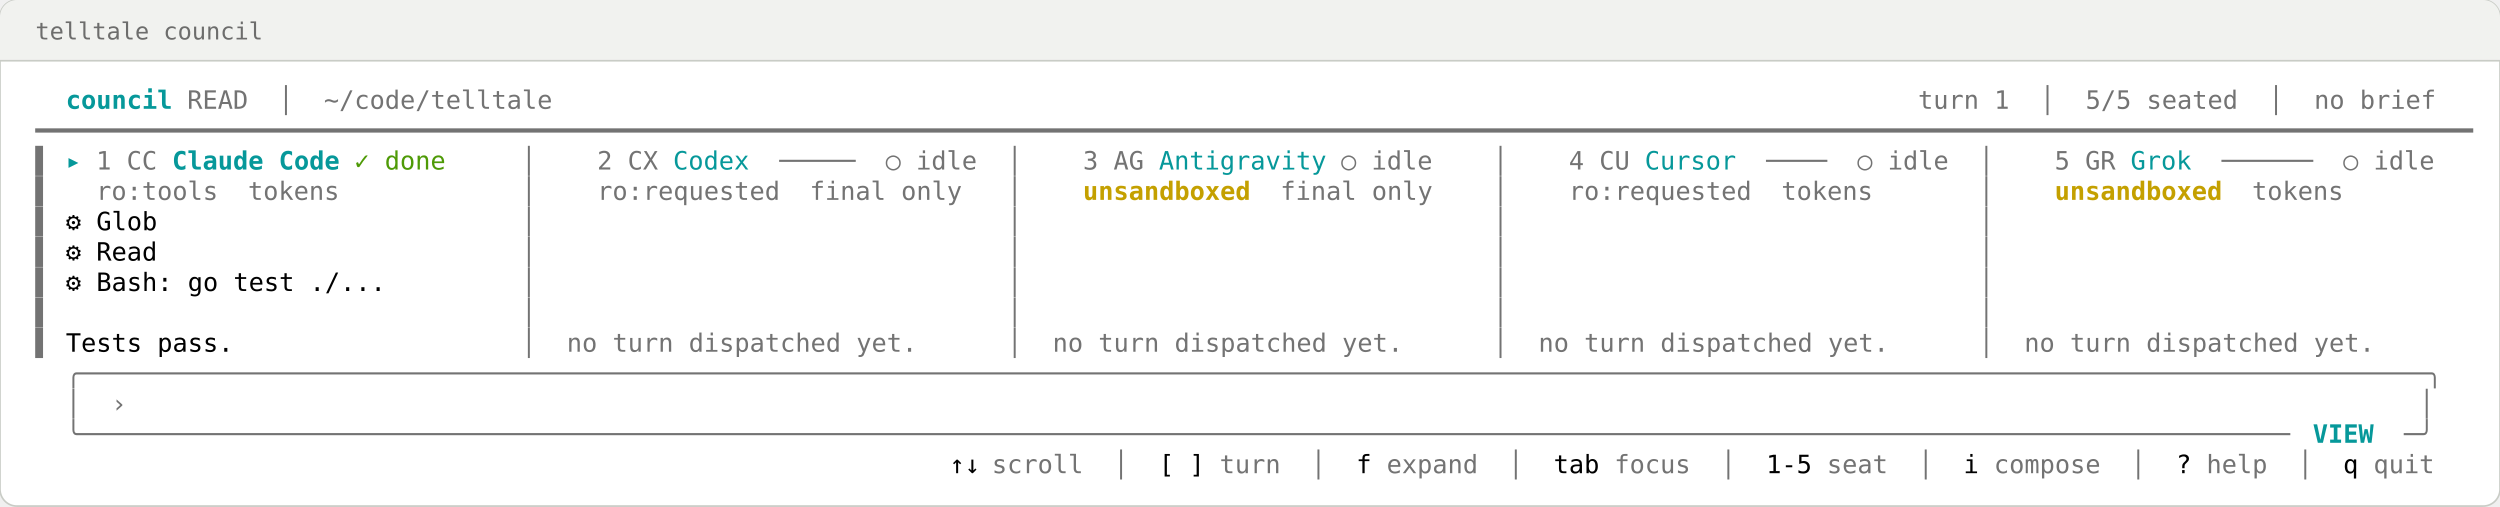
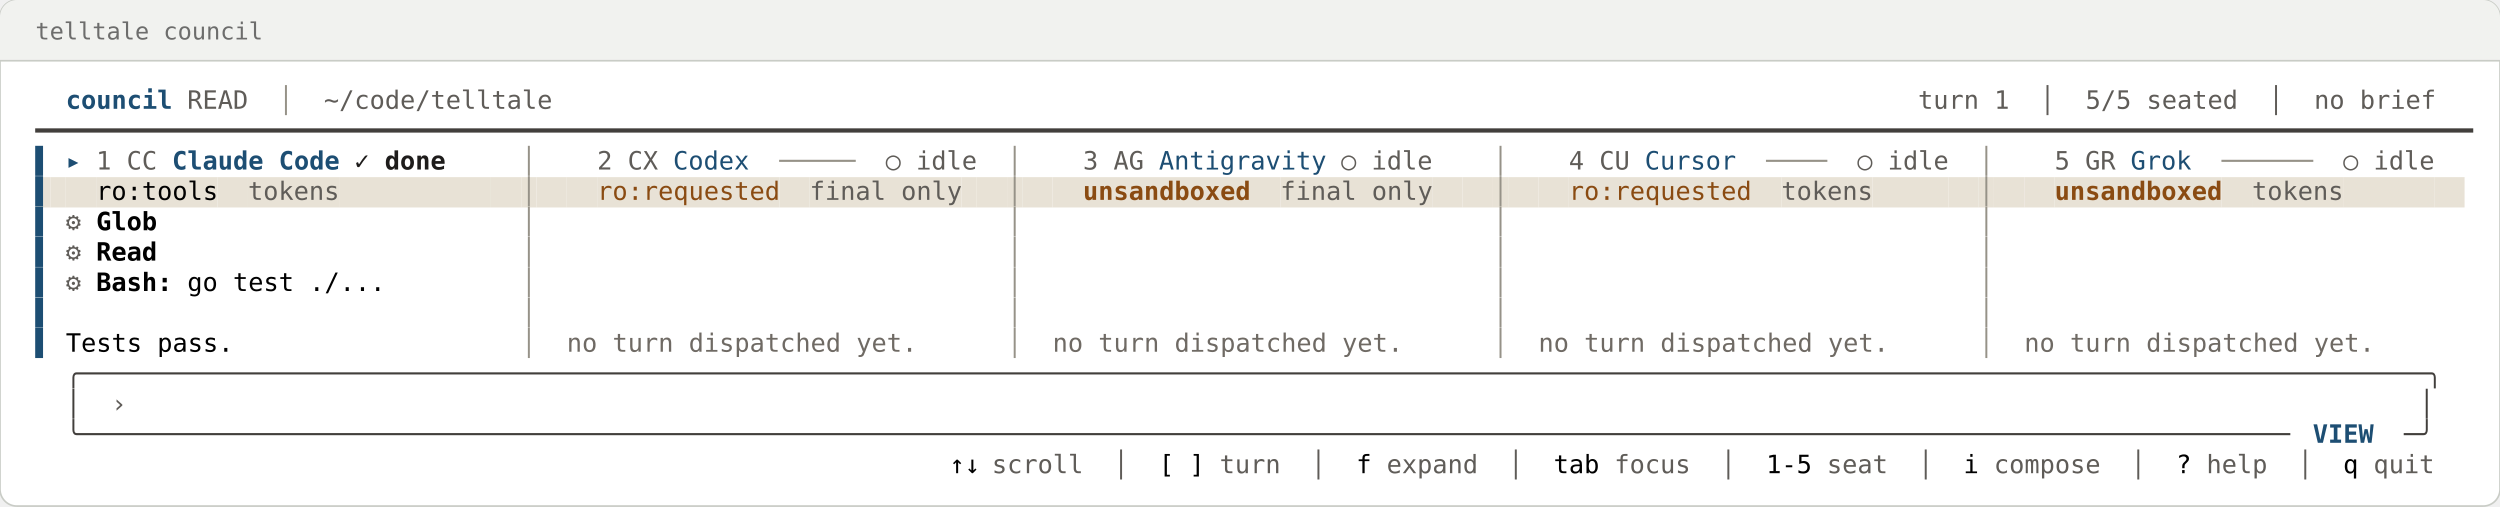
<svg xmlns="http://www.w3.org/2000/svg" width="1482" height="300" viewBox="0 0 1482 300" role="img" aria-labelledby="t">
  <rect x="0" y="0" width="1482" height="300" rx="10" fill="#ffffff" stroke="#c9ccc6" />
  <path d="M0 36 V10 a10 10 0 0 1 10 -10 H1472 a10 10 0 0 1 10 10 V36 Z" fill="#f1f2ef" />
  <line x1="0" y1="36" x2="1482" y2="36" stroke="#c9ccc6" />
  <text x="21" y="23.4" font-family="'JetBrains Mono','Fira Code','Cascadia Mono',Consolas,'DejaVu Sans Mono',monospace" font-size="14" fill="#000000" fill-opacity="0.55" xml:space="preserve">telltale council</text>
+   <rect x="21" y="105" width="9" height="18" fill="#e8e2d6" />
+   <rect x="30" y="105" width="9" height="18" fill="#e8e2d6" />
+   <rect x="39" y="105" width="18" height="18" fill="#e8e2d6" />
+   <rect x="57" y="105" width="72" height="18" fill="#e8e2d6" />
+   <rect x="129" y="105" width="18" height="18" fill="#e8e2d6" />
+   <rect x="147" y="105" width="54" height="18" fill="#e8e2d6" />
+   <rect x="201" y="105" width="90" height="18" fill="#e8e2d6" />
+   <rect x="291" y="105" width="18" height="18" fill="#e8e2d6" />
+   <rect x="309" y="105" width="9" height="18" fill="#e8e2d6" />
+   <rect x="318" y="105" width="18" height="18" fill="#e8e2d6" />
+   <rect x="336" y="105" width="18" height="18" fill="#e8e2d6" />
+   <rect x="354" y="105" width="108" height="18" fill="#e8e2d6" />
+   <rect x="462" y="105" width="18" height="18" fill="#e8e2d6" />
+   <rect x="480" y="105" width="90" height="18" fill="#e8e2d6" />
+   <rect x="570" y="105" width="9" height="18" fill="#e8e2d6" />
+   <rect x="579" y="105" width="18" height="18" fill="#e8e2d6" />
+   <rect x="597" y="105" width="9" height="18" fill="#e8e2d6" />
+   <rect x="606" y="105" width="18" height="18" fill="#e8e2d6" />
+   <rect x="624" y="105" width="18" height="18" fill="#e8e2d6" />
+   <rect x="642" y="105" width="99" height="18" fill="#e8e2d6" />
+   <rect x="741" y="105" width="18" height="18" fill="#e8e2d6" />
+   <rect x="759" y="105" width="90" height="18" fill="#e8e2d6" />
+   <rect x="849" y="105" width="18" height="18" fill="#e8e2d6" />
+   <rect x="867" y="105" width="18" height="18" fill="#e8e2d6" />
+   <rect x="885" y="105" width="9" height="18" fill="#e8e2d6" />
+   <rect x="894" y="105" width="18" height="18" fill="#e8e2d6" />
+   <rect x="912" y="105" width="18" height="18" fill="#e8e2d6" />
+   <rect x="930" y="105" width="108" height="18" fill="#e8e2d6" />
+   <rect x="1038" y="105" width="18" height="18" fill="#e8e2d6" />
+   <rect x="1056" y="105" width="54" height="18" fill="#e8e2d6" />
+   <rect x="1110" y="105" width="45" height="18" fill="#e8e2d6" />
+   <rect x="1155" y="105" width="18" height="18" fill="#e8e2d6" />
+   <rect x="1173" y="105" width="9" height="18" fill="#e8e2d6" />
+   <rect x="1182" y="105" width="18" height="18" fill="#e8e2d6" />
+   <rect x="1200" y="105" width="18" height="18" fill="#e8e2d6" />
+   <rect x="1218" y="105" width="99" height="18" fill="#e8e2d6" />
+   <rect x="1317" y="105" width="18" height="18" fill="#e8e2d6" />
+   <rect x="1335" y="105" width="54" height="18" fill="#e8e2d6" />
+   <rect x="1389" y="105" width="54" height="18" fill="#e8e2d6" />
+   <rect x="1443" y="105" width="18" height="18" fill="#e8e2d6" />
  <text y="64.5" font-family="'JetBrains Mono','Fira Code','Cascadia Mono',Consolas,'DejaVu Sans Mono',monospace" font-size="15" xml:space="preserve">
    <tspan x="21" textLength="18" lengthAdjust="spacingAndGlyphs" fill="#000000">  </tspan>
-     <tspan x="39" textLength="63" lengthAdjust="spacingAndGlyphs" fill="#06989a" font-weight="bold">council</tspan>
+     <tspan x="39" textLength="63" lengthAdjust="spacingAndGlyphs" fill="#1d4e73" font-weight="bold">council</tspan>
    <tspan x="102" textLength="9" lengthAdjust="spacingAndGlyphs" fill="#000000"> </tspan>
-     <tspan x="111" textLength="36" lengthAdjust="spacingAndGlyphs" fill="#000000" fill-opacity="0.55">READ</tspan>
+     <tspan x="111" textLength="36" lengthAdjust="spacingAndGlyphs" fill="#5f5c58">READ</tspan>
    <tspan x="147" textLength="18" lengthAdjust="spacingAndGlyphs" fill="#000000">  </tspan>
-     <tspan x="165" textLength="9" lengthAdjust="spacingAndGlyphs" fill="#000000" fill-opacity="0.55">│</tspan>
+     <tspan x="165" textLength="9" lengthAdjust="spacingAndGlyphs" fill="#969288">│</tspan>
    <tspan x="174" textLength="18" lengthAdjust="spacingAndGlyphs" fill="#000000">  </tspan>
-     <tspan x="192" textLength="135" lengthAdjust="spacingAndGlyphs" fill="#000000" fill-opacity="0.55">~/code/telltale</tspan>
+     <tspan x="192" textLength="135" lengthAdjust="spacingAndGlyphs" fill="#5f5c58">~/code/telltale</tspan>
    <tspan x="327" textLength="810" lengthAdjust="spacingAndGlyphs" fill="#000000">                                                                                          </tspan>
-     <tspan x="1137" textLength="306" lengthAdjust="spacingAndGlyphs" fill="#000000" fill-opacity="0.55">turn 1  │  5/5 seated  │  no brief</tspan>
+     <tspan x="1137" textLength="306" lengthAdjust="spacingAndGlyphs" fill="#5f5c58">turn 1  │  5/5 seated  │  no brief</tspan>
    <tspan x="1443" textLength="18" lengthAdjust="spacingAndGlyphs" fill="#000000">  </tspan>
  </text>
  <text y="82.5" font-family="'JetBrains Mono','Fira Code','Cascadia Mono',Consolas,'DejaVu Sans Mono',monospace" font-size="15" xml:space="preserve">
-     <tspan x="21" textLength="1440" lengthAdjust="spacingAndGlyphs" fill="#000000" fill-opacity="0.55">━━━━━━━━━━━━━━━━━━━━━━━━━━━━━━━━━━━━━━━━━━━━━━━━━━━━━━━━━━━━━━━━━━━━━━━━━━━━━━━━━━━━━━━━━━━━━━━━━━━━━━━━━━━━━━━━━━━━━━━━━━━━━━━━━━━━━━━━━━━━━━━━━━━━━━━━━━━━━━━━</tspan>
+     <tspan x="21" textLength="1440" lengthAdjust="spacingAndGlyphs" fill="#423f3c">━━━━━━━━━━━━━━━━━━━━━━━━━━━━━━━━━━━━━━━━━━━━━━━━━━━━━━━━━━━━━━━━━━━━━━━━━━━━━━━━━━━━━━━━━━━━━━━━━━━━━━━━━━━━━━━━━━━━━━━━━━━━━━━━━━━━━━━━━━━━━━━━━━━━━━━━━━━━━━━━</tspan>
  </text>
  <text y="100.5" font-family="'JetBrains Mono','Fira Code','Cascadia Mono',Consolas,'DejaVu Sans Mono',monospace" font-size="15" xml:space="preserve">
-     <tspan x="21" textLength="9" lengthAdjust="spacingAndGlyphs" fill="#000000" fill-opacity="0.55">▌</tspan>
-     <tspan x="30" textLength="9" lengthAdjust="spacingAndGlyphs" fill="#000000"> </tspan>
-     <tspan x="39" textLength="18" lengthAdjust="spacingAndGlyphs" fill="#06989a" font-weight="bold">▸ </tspan>
-     <tspan x="57" textLength="45" lengthAdjust="spacingAndGlyphs" fill="#000000" fill-opacity="0.55">1 CC </tspan>
-     <tspan x="102" textLength="99" lengthAdjust="spacingAndGlyphs" fill="#06989a" font-weight="bold">Claude Code</tspan>
+     <tspan x="21" textLength="9" lengthAdjust="spacingAndGlyphs" fill="#1d4e73">▌</tspan>
+     <tspan x="30" textLength="9" lengthAdjust="spacingAndGlyphs" fill="#000000"> </tspan>
+     <tspan x="39" textLength="18" lengthAdjust="spacingAndGlyphs" fill="#1d4e73" font-weight="bold">▸ </tspan>
+     <tspan x="57" textLength="45" lengthAdjust="spacingAndGlyphs" fill="#5f5c58">1 CC </tspan>
+     <tspan x="102" textLength="99" lengthAdjust="spacingAndGlyphs" fill="#1d4e73" font-weight="bold">Claude Code</tspan>
    <tspan x="201" textLength="9" lengthAdjust="spacingAndGlyphs" fill="#000000"> </tspan>
-     <tspan x="210" textLength="54" lengthAdjust="spacingAndGlyphs" fill="#4e9a06">✓ done</tspan>
+     <tspan x="210" textLength="54" lengthAdjust="spacingAndGlyphs" fill="#1e1c1b" font-weight="bold">✓ done</tspan>
    <tspan x="264" textLength="45" lengthAdjust="spacingAndGlyphs" fill="#000000">     </tspan>
-     <tspan x="309" textLength="9" lengthAdjust="spacingAndGlyphs" fill="#000000" fill-opacity="0.55">│</tspan>
+     <tspan x="309" textLength="9" lengthAdjust="spacingAndGlyphs" fill="#969288">│</tspan>
    <tspan x="318" textLength="18" lengthAdjust="spacingAndGlyphs" fill="#000000">  </tspan>
-     <tspan x="336" textLength="18" lengthAdjust="spacingAndGlyphs" fill="#06989a">  </tspan>
-     <tspan x="354" textLength="45" lengthAdjust="spacingAndGlyphs" fill="#000000" fill-opacity="0.55">2 CX </tspan>
-     <tspan x="399" textLength="45" lengthAdjust="spacingAndGlyphs" fill="#06989a">Codex</tspan>
+     <tspan x="336" textLength="18" lengthAdjust="spacingAndGlyphs" fill="#1d4e73">  </tspan>
+     <tspan x="354" textLength="45" lengthAdjust="spacingAndGlyphs" fill="#5f5c58">2 CX </tspan>
+     <tspan x="399" textLength="45" lengthAdjust="spacingAndGlyphs" fill="#1d4e73">Codex</tspan>
    <tspan x="444" textLength="18" lengthAdjust="spacingAndGlyphs" fill="#000000">  </tspan>
-     <tspan x="462" textLength="45" lengthAdjust="spacingAndGlyphs" fill="#000000" fill-opacity="0.55">─────</tspan>
+     <tspan x="462" textLength="45" lengthAdjust="spacingAndGlyphs" fill="#969288">─────</tspan>
    <tspan x="507" textLength="18" lengthAdjust="spacingAndGlyphs" fill="#000000">  </tspan>
-     <tspan x="525" textLength="54" lengthAdjust="spacingAndGlyphs" fill="#000000" fill-opacity="0.55">○ idle</tspan>
+     <tspan x="525" textLength="54" lengthAdjust="spacingAndGlyphs" fill="#5f5c58">○ idle</tspan>
    <tspan x="579" textLength="18" lengthAdjust="spacingAndGlyphs" fill="#000000">  </tspan>
-     <tspan x="597" textLength="9" lengthAdjust="spacingAndGlyphs" fill="#000000" fill-opacity="0.55">│</tspan>
+     <tspan x="597" textLength="9" lengthAdjust="spacingAndGlyphs" fill="#969288">│</tspan>
    <tspan x="606" textLength="18" lengthAdjust="spacingAndGlyphs" fill="#000000">  </tspan>
-     <tspan x="624" textLength="18" lengthAdjust="spacingAndGlyphs" fill="#06989a">  </tspan>
-     <tspan x="642" textLength="45" lengthAdjust="spacingAndGlyphs" fill="#000000" fill-opacity="0.55">3 AG </tspan>
-     <tspan x="687" textLength="99" lengthAdjust="spacingAndGlyphs" fill="#06989a">Antigravity</tspan>
+     <tspan x="624" textLength="18" lengthAdjust="spacingAndGlyphs" fill="#1d4e73">  </tspan>
+     <tspan x="642" textLength="45" lengthAdjust="spacingAndGlyphs" fill="#5f5c58">3 AG </tspan>
+     <tspan x="687" textLength="99" lengthAdjust="spacingAndGlyphs" fill="#1d4e73">Antigravity</tspan>
    <tspan x="786" textLength="9" lengthAdjust="spacingAndGlyphs" fill="#000000"> </tspan>
-     <tspan x="795" textLength="54" lengthAdjust="spacingAndGlyphs" fill="#000000" fill-opacity="0.55">○ idle</tspan>
+     <tspan x="795" textLength="54" lengthAdjust="spacingAndGlyphs" fill="#5f5c58">○ idle</tspan>
    <tspan x="849" textLength="36" lengthAdjust="spacingAndGlyphs" fill="#000000">    </tspan>
-     <tspan x="885" textLength="9" lengthAdjust="spacingAndGlyphs" fill="#000000" fill-opacity="0.55">│</tspan>
+     <tspan x="885" textLength="9" lengthAdjust="spacingAndGlyphs" fill="#969288">│</tspan>
    <tspan x="894" textLength="18" lengthAdjust="spacingAndGlyphs" fill="#000000">  </tspan>
-     <tspan x="912" textLength="18" lengthAdjust="spacingAndGlyphs" fill="#06989a">  </tspan>
-     <tspan x="930" textLength="45" lengthAdjust="spacingAndGlyphs" fill="#000000" fill-opacity="0.55">4 CU </tspan>
-     <tspan x="975" textLength="54" lengthAdjust="spacingAndGlyphs" fill="#06989a">Cursor</tspan>
+     <tspan x="912" textLength="18" lengthAdjust="spacingAndGlyphs" fill="#1d4e73">  </tspan>
+     <tspan x="930" textLength="45" lengthAdjust="spacingAndGlyphs" fill="#5f5c58">4 CU </tspan>
+     <tspan x="975" textLength="54" lengthAdjust="spacingAndGlyphs" fill="#1d4e73">Cursor</tspan>
    <tspan x="1029" textLength="18" lengthAdjust="spacingAndGlyphs" fill="#000000">  </tspan>
-     <tspan x="1047" textLength="36" lengthAdjust="spacingAndGlyphs" fill="#000000" fill-opacity="0.55">────</tspan>
+     <tspan x="1047" textLength="36" lengthAdjust="spacingAndGlyphs" fill="#969288">────</tspan>
    <tspan x="1083" textLength="18" lengthAdjust="spacingAndGlyphs" fill="#000000">  </tspan>
-     <tspan x="1101" textLength="54" lengthAdjust="spacingAndGlyphs" fill="#000000" fill-opacity="0.55">○ idle</tspan>
+     <tspan x="1101" textLength="54" lengthAdjust="spacingAndGlyphs" fill="#5f5c58">○ idle</tspan>
    <tspan x="1155" textLength="18" lengthAdjust="spacingAndGlyphs" fill="#000000">  </tspan>
-     <tspan x="1173" textLength="9" lengthAdjust="spacingAndGlyphs" fill="#000000" fill-opacity="0.55">│</tspan>
+     <tspan x="1173" textLength="9" lengthAdjust="spacingAndGlyphs" fill="#969288">│</tspan>
    <tspan x="1182" textLength="18" lengthAdjust="spacingAndGlyphs" fill="#000000">  </tspan>
-     <tspan x="1200" textLength="18" lengthAdjust="spacingAndGlyphs" fill="#06989a">  </tspan>
-     <tspan x="1218" textLength="45" lengthAdjust="spacingAndGlyphs" fill="#000000" fill-opacity="0.55">5 GR </tspan>
-     <tspan x="1263" textLength="36" lengthAdjust="spacingAndGlyphs" fill="#06989a">Grok</tspan>
+     <tspan x="1200" textLength="18" lengthAdjust="spacingAndGlyphs" fill="#1d4e73">  </tspan>
+     <tspan x="1218" textLength="45" lengthAdjust="spacingAndGlyphs" fill="#5f5c58">5 GR </tspan>
+     <tspan x="1263" textLength="36" lengthAdjust="spacingAndGlyphs" fill="#1d4e73">Grok</tspan>
    <tspan x="1299" textLength="18" lengthAdjust="spacingAndGlyphs" fill="#000000">  </tspan>
-     <tspan x="1317" textLength="54" lengthAdjust="spacingAndGlyphs" fill="#000000" fill-opacity="0.55">──────</tspan>
+     <tspan x="1317" textLength="54" lengthAdjust="spacingAndGlyphs" fill="#969288">──────</tspan>
    <tspan x="1371" textLength="18" lengthAdjust="spacingAndGlyphs" fill="#000000">  </tspan>
-     <tspan x="1389" textLength="54" lengthAdjust="spacingAndGlyphs" fill="#000000" fill-opacity="0.55">○ idle</tspan>
+     <tspan x="1389" textLength="54" lengthAdjust="spacingAndGlyphs" fill="#5f5c58">○ idle</tspan>
    <tspan x="1443" textLength="18" lengthAdjust="spacingAndGlyphs" fill="#000000">  </tspan>
  </text>
  <text y="118.5" font-family="'JetBrains Mono','Fira Code','Cascadia Mono',Consolas,'DejaVu Sans Mono',monospace" font-size="15" xml:space="preserve">
-     <tspan x="21" textLength="9" lengthAdjust="spacingAndGlyphs" fill="#000000" fill-opacity="0.55">▌</tspan>
-     <tspan x="30" textLength="27" lengthAdjust="spacingAndGlyphs" fill="#000000">   </tspan>
-     <tspan x="57" textLength="72" lengthAdjust="spacingAndGlyphs" fill="#000000" fill-opacity="0.55">ro:tools</tspan>
+     <tspan x="21" textLength="9" lengthAdjust="spacingAndGlyphs" fill="#1d4e73">▌</tspan>
+     <tspan x="30" textLength="9" lengthAdjust="spacingAndGlyphs" fill="#000000"> </tspan>
+     <tspan x="39" textLength="18" lengthAdjust="spacingAndGlyphs" fill="#000000">  </tspan>
+     <tspan x="57" textLength="72" lengthAdjust="spacingAndGlyphs" fill="#000000">ro:tools</tspan>
    <tspan x="129" textLength="18" lengthAdjust="spacingAndGlyphs" fill="#000000">  </tspan>
-     <tspan x="147" textLength="54" lengthAdjust="spacingAndGlyphs" fill="#000000" fill-opacity="0.55">tokens</tspan>
-     <tspan x="201" textLength="108" lengthAdjust="spacingAndGlyphs" fill="#000000">            </tspan>
-     <tspan x="309" textLength="9" lengthAdjust="spacingAndGlyphs" fill="#000000" fill-opacity="0.55">│</tspan>
-     <tspan x="318" textLength="36" lengthAdjust="spacingAndGlyphs" fill="#000000">    </tspan>
-     <tspan x="354" textLength="108" lengthAdjust="spacingAndGlyphs" fill="#000000" fill-opacity="0.55">ro:requested</tspan>
+     <tspan x="147" textLength="54" lengthAdjust="spacingAndGlyphs" fill="#5f5c58">tokens</tspan>
+     <tspan x="201" textLength="90" lengthAdjust="spacingAndGlyphs" fill="#000000">          </tspan>
+     <tspan x="291" textLength="18" lengthAdjust="spacingAndGlyphs" fill="#000000">  </tspan>
+     <tspan x="309" textLength="9" lengthAdjust="spacingAndGlyphs" fill="#969288">│</tspan>
+     <tspan x="318" textLength="18" lengthAdjust="spacingAndGlyphs" fill="#000000">  </tspan>
+     <tspan x="336" textLength="18" lengthAdjust="spacingAndGlyphs" fill="#000000">  </tspan>
+     <tspan x="354" textLength="108" lengthAdjust="spacingAndGlyphs" fill="#8a4b12">ro:requested</tspan>
    <tspan x="462" textLength="18" lengthAdjust="spacingAndGlyphs" fill="#000000">  </tspan>
-     <tspan x="480" textLength="90" lengthAdjust="spacingAndGlyphs" fill="#000000" fill-opacity="0.55">final only</tspan>
-     <tspan x="570" textLength="27" lengthAdjust="spacingAndGlyphs" fill="#000000">   </tspan>
-     <tspan x="597" textLength="9" lengthAdjust="spacingAndGlyphs" fill="#000000" fill-opacity="0.55">│</tspan>
-     <tspan x="606" textLength="36" lengthAdjust="spacingAndGlyphs" fill="#000000">    </tspan>
-     <tspan x="642" textLength="99" lengthAdjust="spacingAndGlyphs" fill="#c4a000" font-weight="bold">unsandboxed</tspan>
+     <tspan x="480" textLength="90" lengthAdjust="spacingAndGlyphs" fill="#5f5c58">final only</tspan>
+     <tspan x="570" textLength="9" lengthAdjust="spacingAndGlyphs" fill="#000000"> </tspan>
+     <tspan x="579" textLength="18" lengthAdjust="spacingAndGlyphs" fill="#000000">  </tspan>
+     <tspan x="597" textLength="9" lengthAdjust="spacingAndGlyphs" fill="#969288">│</tspan>
+     <tspan x="606" textLength="18" lengthAdjust="spacingAndGlyphs" fill="#000000">  </tspan>
+     <tspan x="624" textLength="18" lengthAdjust="spacingAndGlyphs" fill="#000000">  </tspan>
+     <tspan x="642" textLength="99" lengthAdjust="spacingAndGlyphs" fill="#8a4b12" font-weight="bold">unsandboxed</tspan>
    <tspan x="741" textLength="18" lengthAdjust="spacingAndGlyphs" fill="#000000">  </tspan>
-     <tspan x="759" textLength="90" lengthAdjust="spacingAndGlyphs" fill="#000000" fill-opacity="0.55">final only</tspan>
-     <tspan x="849" textLength="36" lengthAdjust="spacingAndGlyphs" fill="#000000">    </tspan>
-     <tspan x="885" textLength="9" lengthAdjust="spacingAndGlyphs" fill="#000000" fill-opacity="0.55">│</tspan>
-     <tspan x="894" textLength="36" lengthAdjust="spacingAndGlyphs" fill="#000000">    </tspan>
-     <tspan x="930" textLength="108" lengthAdjust="spacingAndGlyphs" fill="#000000" fill-opacity="0.55">ro:requested</tspan>
+     <tspan x="759" textLength="90" lengthAdjust="spacingAndGlyphs" fill="#5f5c58">final only</tspan>
+     <tspan x="849" textLength="18" lengthAdjust="spacingAndGlyphs" fill="#000000">  </tspan>
+     <tspan x="867" textLength="18" lengthAdjust="spacingAndGlyphs" fill="#000000">  </tspan>
+     <tspan x="885" textLength="9" lengthAdjust="spacingAndGlyphs" fill="#969288">│</tspan>
+     <tspan x="894" textLength="18" lengthAdjust="spacingAndGlyphs" fill="#000000">  </tspan>
+     <tspan x="912" textLength="18" lengthAdjust="spacingAndGlyphs" fill="#000000">  </tspan>
+     <tspan x="930" textLength="108" lengthAdjust="spacingAndGlyphs" fill="#8a4b12">ro:requested</tspan>
    <tspan x="1038" textLength="18" lengthAdjust="spacingAndGlyphs" fill="#000000">  </tspan>
-     <tspan x="1056" textLength="54" lengthAdjust="spacingAndGlyphs" fill="#000000" fill-opacity="0.55">tokens</tspan>
-     <tspan x="1110" textLength="63" lengthAdjust="spacingAndGlyphs" fill="#000000">       </tspan>
-     <tspan x="1173" textLength="9" lengthAdjust="spacingAndGlyphs" fill="#000000" fill-opacity="0.55">│</tspan>
-     <tspan x="1182" textLength="36" lengthAdjust="spacingAndGlyphs" fill="#000000">    </tspan>
-     <tspan x="1218" textLength="99" lengthAdjust="spacingAndGlyphs" fill="#c4a000" font-weight="bold">unsandboxed</tspan>
+     <tspan x="1056" textLength="54" lengthAdjust="spacingAndGlyphs" fill="#5f5c58">tokens</tspan>
+     <tspan x="1110" textLength="45" lengthAdjust="spacingAndGlyphs" fill="#000000">     </tspan>
+     <tspan x="1155" textLength="18" lengthAdjust="spacingAndGlyphs" fill="#000000">  </tspan>
+     <tspan x="1173" textLength="9" lengthAdjust="spacingAndGlyphs" fill="#969288">│</tspan>
+     <tspan x="1182" textLength="18" lengthAdjust="spacingAndGlyphs" fill="#000000">  </tspan>
+     <tspan x="1200" textLength="18" lengthAdjust="spacingAndGlyphs" fill="#000000">  </tspan>
+     <tspan x="1218" textLength="99" lengthAdjust="spacingAndGlyphs" fill="#8a4b12" font-weight="bold">unsandboxed</tspan>
    <tspan x="1317" textLength="18" lengthAdjust="spacingAndGlyphs" fill="#000000">  </tspan>
-     <tspan x="1335" textLength="54" lengthAdjust="spacingAndGlyphs" fill="#000000" fill-opacity="0.55">tokens</tspan>
-     <tspan x="1389" textLength="72" lengthAdjust="spacingAndGlyphs" fill="#000000">        </tspan>
+     <tspan x="1335" textLength="54" lengthAdjust="spacingAndGlyphs" fill="#5f5c58">tokens</tspan>
+     <tspan x="1389" textLength="54" lengthAdjust="spacingAndGlyphs" fill="#000000">      </tspan>
+     <tspan x="1443" textLength="18" lengthAdjust="spacingAndGlyphs" fill="#000000">  </tspan>
  </text>
  <text y="136.5" font-family="'JetBrains Mono','Fira Code','Cascadia Mono',Consolas,'DejaVu Sans Mono',monospace" font-size="15" xml:space="preserve">
-     <tspan x="21" textLength="9" lengthAdjust="spacingAndGlyphs" fill="#000000" fill-opacity="0.55">▌</tspan>
-     <tspan x="30" textLength="279" lengthAdjust="spacingAndGlyphs" fill="#000000"> ⚙ Glob                        </tspan>
-     <tspan x="309" textLength="9" lengthAdjust="spacingAndGlyphs" fill="#000000" fill-opacity="0.55">│</tspan>
-     <tspan x="318" textLength="279" lengthAdjust="spacingAndGlyphs" fill="#000000">                               </tspan>
-     <tspan x="597" textLength="9" lengthAdjust="spacingAndGlyphs" fill="#000000" fill-opacity="0.55">│</tspan>
-     <tspan x="606" textLength="279" lengthAdjust="spacingAndGlyphs" fill="#000000">                               </tspan>
-     <tspan x="885" textLength="9" lengthAdjust="spacingAndGlyphs" fill="#000000" fill-opacity="0.55">│</tspan>
-     <tspan x="894" textLength="279" lengthAdjust="spacingAndGlyphs" fill="#000000">                               </tspan>
-     <tspan x="1173" textLength="9" lengthAdjust="spacingAndGlyphs" fill="#000000" fill-opacity="0.55">│</tspan>
+     <tspan x="21" textLength="9" lengthAdjust="spacingAndGlyphs" fill="#1d4e73">▌</tspan>
+     <tspan x="30" textLength="9" lengthAdjust="spacingAndGlyphs" fill="#000000"> </tspan>
+     <tspan x="39" textLength="18" lengthAdjust="spacingAndGlyphs" fill="#5f5c58">⚙ </tspan>
+     <tspan x="57" textLength="36" lengthAdjust="spacingAndGlyphs" fill="#000000" font-weight="bold">Glob</tspan>
+     <tspan x="93" textLength="216" lengthAdjust="spacingAndGlyphs" fill="#000000">                        </tspan>
+     <tspan x="309" textLength="9" lengthAdjust="spacingAndGlyphs" fill="#969288">│</tspan>
+     <tspan x="318" textLength="279" lengthAdjust="spacingAndGlyphs" fill="#000000">                               </tspan>
+     <tspan x="597" textLength="9" lengthAdjust="spacingAndGlyphs" fill="#969288">│</tspan>
+     <tspan x="606" textLength="279" lengthAdjust="spacingAndGlyphs" fill="#000000">                               </tspan>
+     <tspan x="885" textLength="9" lengthAdjust="spacingAndGlyphs" fill="#969288">│</tspan>
+     <tspan x="894" textLength="279" lengthAdjust="spacingAndGlyphs" fill="#000000">                               </tspan>
+     <tspan x="1173" textLength="9" lengthAdjust="spacingAndGlyphs" fill="#969288">│</tspan>
    <tspan x="1182" textLength="279" lengthAdjust="spacingAndGlyphs" fill="#000000">                               </tspan>
  </text>
  <text y="154.5" font-family="'JetBrains Mono','Fira Code','Cascadia Mono',Consolas,'DejaVu Sans Mono',monospace" font-size="15" xml:space="preserve">
-     <tspan x="21" textLength="9" lengthAdjust="spacingAndGlyphs" fill="#000000" fill-opacity="0.55">▌</tspan>
-     <tspan x="30" textLength="279" lengthAdjust="spacingAndGlyphs" fill="#000000"> ⚙ Read                        </tspan>
-     <tspan x="309" textLength="9" lengthAdjust="spacingAndGlyphs" fill="#000000" fill-opacity="0.55">│</tspan>
-     <tspan x="318" textLength="279" lengthAdjust="spacingAndGlyphs" fill="#000000">                               </tspan>
-     <tspan x="597" textLength="9" lengthAdjust="spacingAndGlyphs" fill="#000000" fill-opacity="0.55">│</tspan>
-     <tspan x="606" textLength="279" lengthAdjust="spacingAndGlyphs" fill="#000000">                               </tspan>
-     <tspan x="885" textLength="9" lengthAdjust="spacingAndGlyphs" fill="#000000" fill-opacity="0.55">│</tspan>
-     <tspan x="894" textLength="279" lengthAdjust="spacingAndGlyphs" fill="#000000">                               </tspan>
-     <tspan x="1173" textLength="9" lengthAdjust="spacingAndGlyphs" fill="#000000" fill-opacity="0.55">│</tspan>
+     <tspan x="21" textLength="9" lengthAdjust="spacingAndGlyphs" fill="#1d4e73">▌</tspan>
+     <tspan x="30" textLength="9" lengthAdjust="spacingAndGlyphs" fill="#000000"> </tspan>
+     <tspan x="39" textLength="18" lengthAdjust="spacingAndGlyphs" fill="#5f5c58">⚙ </tspan>
+     <tspan x="57" textLength="36" lengthAdjust="spacingAndGlyphs" fill="#000000" font-weight="bold">Read</tspan>
+     <tspan x="93" textLength="216" lengthAdjust="spacingAndGlyphs" fill="#000000">                        </tspan>
+     <tspan x="309" textLength="9" lengthAdjust="spacingAndGlyphs" fill="#969288">│</tspan>
+     <tspan x="318" textLength="279" lengthAdjust="spacingAndGlyphs" fill="#000000">                               </tspan>
+     <tspan x="597" textLength="9" lengthAdjust="spacingAndGlyphs" fill="#969288">│</tspan>
+     <tspan x="606" textLength="279" lengthAdjust="spacingAndGlyphs" fill="#000000">                               </tspan>
+     <tspan x="885" textLength="9" lengthAdjust="spacingAndGlyphs" fill="#969288">│</tspan>
+     <tspan x="894" textLength="279" lengthAdjust="spacingAndGlyphs" fill="#000000">                               </tspan>
+     <tspan x="1173" textLength="9" lengthAdjust="spacingAndGlyphs" fill="#969288">│</tspan>
    <tspan x="1182" textLength="279" lengthAdjust="spacingAndGlyphs" fill="#000000">                               </tspan>
  </text>
  <text y="172.5" font-family="'JetBrains Mono','Fira Code','Cascadia Mono',Consolas,'DejaVu Sans Mono',monospace" font-size="15" xml:space="preserve">
-     <tspan x="21" textLength="9" lengthAdjust="spacingAndGlyphs" fill="#000000" fill-opacity="0.55">▌</tspan>
-     <tspan x="30" textLength="279" lengthAdjust="spacingAndGlyphs" fill="#000000"> ⚙ Bash: go test ./...         </tspan>
-     <tspan x="309" textLength="9" lengthAdjust="spacingAndGlyphs" fill="#000000" fill-opacity="0.55">│</tspan>
-     <tspan x="318" textLength="279" lengthAdjust="spacingAndGlyphs" fill="#000000">                               </tspan>
-     <tspan x="597" textLength="9" lengthAdjust="spacingAndGlyphs" fill="#000000" fill-opacity="0.55">│</tspan>
-     <tspan x="606" textLength="279" lengthAdjust="spacingAndGlyphs" fill="#000000">                               </tspan>
-     <tspan x="885" textLength="9" lengthAdjust="spacingAndGlyphs" fill="#000000" fill-opacity="0.55">│</tspan>
-     <tspan x="894" textLength="279" lengthAdjust="spacingAndGlyphs" fill="#000000">                               </tspan>
-     <tspan x="1173" textLength="9" lengthAdjust="spacingAndGlyphs" fill="#000000" fill-opacity="0.55">│</tspan>
+     <tspan x="21" textLength="9" lengthAdjust="spacingAndGlyphs" fill="#1d4e73">▌</tspan>
+     <tspan x="30" textLength="9" lengthAdjust="spacingAndGlyphs" fill="#000000"> </tspan>
+     <tspan x="39" textLength="18" lengthAdjust="spacingAndGlyphs" fill="#5f5c58">⚙ </tspan>
+     <tspan x="57" textLength="45" lengthAdjust="spacingAndGlyphs" fill="#000000" font-weight="bold">Bash:</tspan>
+     <tspan x="102" textLength="207" lengthAdjust="spacingAndGlyphs" fill="#000000"> go test ./...         </tspan>
+     <tspan x="309" textLength="9" lengthAdjust="spacingAndGlyphs" fill="#969288">│</tspan>
+     <tspan x="318" textLength="279" lengthAdjust="spacingAndGlyphs" fill="#000000">                               </tspan>
+     <tspan x="597" textLength="9" lengthAdjust="spacingAndGlyphs" fill="#969288">│</tspan>
+     <tspan x="606" textLength="279" lengthAdjust="spacingAndGlyphs" fill="#000000">                               </tspan>
+     <tspan x="885" textLength="9" lengthAdjust="spacingAndGlyphs" fill="#969288">│</tspan>
+     <tspan x="894" textLength="279" lengthAdjust="spacingAndGlyphs" fill="#000000">                               </tspan>
+     <tspan x="1173" textLength="9" lengthAdjust="spacingAndGlyphs" fill="#969288">│</tspan>
    <tspan x="1182" textLength="279" lengthAdjust="spacingAndGlyphs" fill="#000000">                               </tspan>
  </text>
  <text y="190.5" font-family="'JetBrains Mono','Fira Code','Cascadia Mono',Consolas,'DejaVu Sans Mono',monospace" font-size="15" xml:space="preserve">
-     <tspan x="21" textLength="9" lengthAdjust="spacingAndGlyphs" fill="#000000" fill-opacity="0.55">▌</tspan>
+     <tspan x="21" textLength="9" lengthAdjust="spacingAndGlyphs" fill="#1d4e73">▌</tspan>
    <tspan x="30" textLength="279" lengthAdjust="spacingAndGlyphs" fill="#000000">                               </tspan>
-     <tspan x="309" textLength="9" lengthAdjust="spacingAndGlyphs" fill="#000000" fill-opacity="0.55">│</tspan>
-     <tspan x="318" textLength="279" lengthAdjust="spacingAndGlyphs" fill="#000000">                               </tspan>
-     <tspan x="597" textLength="9" lengthAdjust="spacingAndGlyphs" fill="#000000" fill-opacity="0.55">│</tspan>
-     <tspan x="606" textLength="279" lengthAdjust="spacingAndGlyphs" fill="#000000">                               </tspan>
-     <tspan x="885" textLength="9" lengthAdjust="spacingAndGlyphs" fill="#000000" fill-opacity="0.55">│</tspan>
-     <tspan x="894" textLength="279" lengthAdjust="spacingAndGlyphs" fill="#000000">                               </tspan>
-     <tspan x="1173" textLength="9" lengthAdjust="spacingAndGlyphs" fill="#000000" fill-opacity="0.55">│</tspan>
+     <tspan x="309" textLength="9" lengthAdjust="spacingAndGlyphs" fill="#969288">│</tspan>
+     <tspan x="318" textLength="279" lengthAdjust="spacingAndGlyphs" fill="#000000">                               </tspan>
+     <tspan x="597" textLength="9" lengthAdjust="spacingAndGlyphs" fill="#969288">│</tspan>
+     <tspan x="606" textLength="279" lengthAdjust="spacingAndGlyphs" fill="#000000">                               </tspan>
+     <tspan x="885" textLength="9" lengthAdjust="spacingAndGlyphs" fill="#969288">│</tspan>
+     <tspan x="894" textLength="279" lengthAdjust="spacingAndGlyphs" fill="#000000">                               </tspan>
+     <tspan x="1173" textLength="9" lengthAdjust="spacingAndGlyphs" fill="#969288">│</tspan>
    <tspan x="1182" textLength="279" lengthAdjust="spacingAndGlyphs" fill="#000000">                               </tspan>
  </text>
  <text y="208.5" font-family="'JetBrains Mono','Fira Code','Cascadia Mono',Consolas,'DejaVu Sans Mono',monospace" font-size="15" xml:space="preserve">
-     <tspan x="21" textLength="9" lengthAdjust="spacingAndGlyphs" fill="#000000" fill-opacity="0.55">▌</tspan>
+     <tspan x="21" textLength="9" lengthAdjust="spacingAndGlyphs" fill="#1d4e73">▌</tspan>
    <tspan x="30" textLength="279" lengthAdjust="spacingAndGlyphs" fill="#000000"> Tests pass.                   </tspan>
-     <tspan x="309" textLength="9" lengthAdjust="spacingAndGlyphs" fill="#000000" fill-opacity="0.55">│</tspan>
+     <tspan x="309" textLength="9" lengthAdjust="spacingAndGlyphs" fill="#969288">│</tspan>
    <tspan x="318" textLength="18" lengthAdjust="spacingAndGlyphs" fill="#000000">  </tspan>
-     <tspan x="336" textLength="207" lengthAdjust="spacingAndGlyphs" fill="#000000" fill-opacity="0.55">no turn dispatched yet.</tspan>
+     <tspan x="336" textLength="207" lengthAdjust="spacingAndGlyphs" fill="#6f6a64">no turn dispatched yet.</tspan>
    <tspan x="543" textLength="54" lengthAdjust="spacingAndGlyphs" fill="#000000">      </tspan>
-     <tspan x="597" textLength="9" lengthAdjust="spacingAndGlyphs" fill="#000000" fill-opacity="0.55">│</tspan>
+     <tspan x="597" textLength="9" lengthAdjust="spacingAndGlyphs" fill="#969288">│</tspan>
    <tspan x="606" textLength="18" lengthAdjust="spacingAndGlyphs" fill="#000000">  </tspan>
-     <tspan x="624" textLength="207" lengthAdjust="spacingAndGlyphs" fill="#000000" fill-opacity="0.55">no turn dispatched yet.</tspan>
+     <tspan x="624" textLength="207" lengthAdjust="spacingAndGlyphs" fill="#6f6a64">no turn dispatched yet.</tspan>
    <tspan x="831" textLength="54" lengthAdjust="spacingAndGlyphs" fill="#000000">      </tspan>
-     <tspan x="885" textLength="9" lengthAdjust="spacingAndGlyphs" fill="#000000" fill-opacity="0.55">│</tspan>
+     <tspan x="885" textLength="9" lengthAdjust="spacingAndGlyphs" fill="#969288">│</tspan>
    <tspan x="894" textLength="18" lengthAdjust="spacingAndGlyphs" fill="#000000">  </tspan>
-     <tspan x="912" textLength="207" lengthAdjust="spacingAndGlyphs" fill="#000000" fill-opacity="0.55">no turn dispatched yet.</tspan>
+     <tspan x="912" textLength="207" lengthAdjust="spacingAndGlyphs" fill="#6f6a64">no turn dispatched yet.</tspan>
    <tspan x="1119" textLength="54" lengthAdjust="spacingAndGlyphs" fill="#000000">      </tspan>
-     <tspan x="1173" textLength="9" lengthAdjust="spacingAndGlyphs" fill="#000000" fill-opacity="0.55">│</tspan>
+     <tspan x="1173" textLength="9" lengthAdjust="spacingAndGlyphs" fill="#969288">│</tspan>
    <tspan x="1182" textLength="18" lengthAdjust="spacingAndGlyphs" fill="#000000">  </tspan>
-     <tspan x="1200" textLength="207" lengthAdjust="spacingAndGlyphs" fill="#000000" fill-opacity="0.55">no turn dispatched yet.</tspan>
+     <tspan x="1200" textLength="207" lengthAdjust="spacingAndGlyphs" fill="#6f6a64">no turn dispatched yet.</tspan>
    <tspan x="1407" textLength="54" lengthAdjust="spacingAndGlyphs" fill="#000000">      </tspan>
  </text>
  <text y="226.5" font-family="'JetBrains Mono','Fira Code','Cascadia Mono',Consolas,'DejaVu Sans Mono',monospace" font-size="15" xml:space="preserve">
    <tspan x="21" textLength="18" lengthAdjust="spacingAndGlyphs" fill="#000000">  </tspan>
-     <tspan x="39" textLength="1404" lengthAdjust="spacingAndGlyphs" fill="#000000" fill-opacity="0.55">╭──────────────────────────────────────────────────────────────────────────────────────────────────────────────────────────────────────────────────────────╮</tspan>
+     <tspan x="39" textLength="1404" lengthAdjust="spacingAndGlyphs" fill="#423f3c">╭──────────────────────────────────────────────────────────────────────────────────────────────────────────────────────────────────────────────────────────╮</tspan>
    <tspan x="1443" textLength="18" lengthAdjust="spacingAndGlyphs" fill="#000000">  </tspan>
  </text>
  <text y="244.5" font-family="'JetBrains Mono','Fira Code','Cascadia Mono',Consolas,'DejaVu Sans Mono',monospace" font-size="15" xml:space="preserve">
    <tspan x="21" textLength="18" lengthAdjust="spacingAndGlyphs" fill="#000000">  </tspan>
-     <tspan x="39" textLength="27" lengthAdjust="spacingAndGlyphs" fill="#000000" fill-opacity="0.55">│  </tspan>
-     <tspan x="66" textLength="18" lengthAdjust="spacingAndGlyphs" fill="#000000" fill-opacity="0.55">› </tspan>
+     <tspan x="39" textLength="27" lengthAdjust="spacingAndGlyphs" fill="#423f3c">│  </tspan>
+     <tspan x="66" textLength="18" lengthAdjust="spacingAndGlyphs" fill="#5f5c58">› </tspan>
    <tspan x="84" textLength="1332" lengthAdjust="spacingAndGlyphs" fill="#000000">                                                                                                                                                    </tspan>
-     <tspan x="1416" textLength="27" lengthAdjust="spacingAndGlyphs" fill="#000000" fill-opacity="0.55">  │</tspan>
+     <tspan x="1416" textLength="27" lengthAdjust="spacingAndGlyphs" fill="#423f3c">  │</tspan>
    <tspan x="1443" textLength="18" lengthAdjust="spacingAndGlyphs" fill="#000000">  </tspan>
  </text>
  <text y="262.5" font-family="'JetBrains Mono','Fira Code','Cascadia Mono',Consolas,'DejaVu Sans Mono',monospace" font-size="15" xml:space="preserve">
    <tspan x="21" textLength="18" lengthAdjust="spacingAndGlyphs" fill="#000000">  </tspan>
-     <tspan x="39" textLength="1332" lengthAdjust="spacingAndGlyphs" fill="#000000" fill-opacity="0.55">╰─────────────────────────────────────────────────────────────────────────────────────────────────────────────────────────────────────────────────  </tspan>
-     <tspan x="1371" textLength="36" lengthAdjust="spacingAndGlyphs" fill="#06989a" font-weight="bold">VIEW</tspan>
-     <tspan x="1407" textLength="36" lengthAdjust="spacingAndGlyphs" fill="#000000" fill-opacity="0.55">  ─╯</tspan>
+     <tspan x="39" textLength="1332" lengthAdjust="spacingAndGlyphs" fill="#423f3c">╰─────────────────────────────────────────────────────────────────────────────────────────────────────────────────────────────────────────────────  </tspan>
+     <tspan x="1371" textLength="36" lengthAdjust="spacingAndGlyphs" fill="#1d4e73" font-weight="bold">VIEW</tspan>
+     <tspan x="1407" textLength="36" lengthAdjust="spacingAndGlyphs" fill="#423f3c">  ─╯</tspan>
    <tspan x="1443" textLength="18" lengthAdjust="spacingAndGlyphs" fill="#000000">  </tspan>
  </text>
  <text y="280.5" font-family="'JetBrains Mono','Fira Code','Cascadia Mono',Consolas,'DejaVu Sans Mono',monospace" font-size="15" xml:space="preserve">
    <tspan x="21" textLength="567" lengthAdjust="spacingAndGlyphs" fill="#000000">                                                            ↑↓ </tspan>
-     <tspan x="588" textLength="54" lengthAdjust="spacingAndGlyphs" fill="#000000" fill-opacity="0.55">scroll</tspan>
-     <tspan x="642" textLength="45" lengthAdjust="spacingAndGlyphs" fill="#000000" fill-opacity="0.55">  │  </tspan>
+     <tspan x="588" textLength="54" lengthAdjust="spacingAndGlyphs" fill="#5f5c58">scroll</tspan>
+     <tspan x="642" textLength="45" lengthAdjust="spacingAndGlyphs" fill="#5f5c58">  │  </tspan>
    <tspan x="687" textLength="36" lengthAdjust="spacingAndGlyphs" fill="#000000">[ ] </tspan>
-     <tspan x="723" textLength="36" lengthAdjust="spacingAndGlyphs" fill="#000000" fill-opacity="0.55">turn</tspan>
-     <tspan x="759" textLength="45" lengthAdjust="spacingAndGlyphs" fill="#000000" fill-opacity="0.55">  │  </tspan>
+     <tspan x="723" textLength="36" lengthAdjust="spacingAndGlyphs" fill="#5f5c58">turn</tspan>
+     <tspan x="759" textLength="45" lengthAdjust="spacingAndGlyphs" fill="#5f5c58">  │  </tspan>
    <tspan x="804" textLength="18" lengthAdjust="spacingAndGlyphs" fill="#000000">f </tspan>
-     <tspan x="822" textLength="54" lengthAdjust="spacingAndGlyphs" fill="#000000" fill-opacity="0.55">expand</tspan>
-     <tspan x="876" textLength="45" lengthAdjust="spacingAndGlyphs" fill="#000000" fill-opacity="0.55">  │  </tspan>
+     <tspan x="822" textLength="54" lengthAdjust="spacingAndGlyphs" fill="#5f5c58">expand</tspan>
+     <tspan x="876" textLength="45" lengthAdjust="spacingAndGlyphs" fill="#5f5c58">  │  </tspan>
    <tspan x="921" textLength="36" lengthAdjust="spacingAndGlyphs" fill="#000000">tab </tspan>
-     <tspan x="957" textLength="45" lengthAdjust="spacingAndGlyphs" fill="#000000" fill-opacity="0.55">focus</tspan>
-     <tspan x="1002" textLength="45" lengthAdjust="spacingAndGlyphs" fill="#000000" fill-opacity="0.55">  │  </tspan>
+     <tspan x="957" textLength="45" lengthAdjust="spacingAndGlyphs" fill="#5f5c58">focus</tspan>
+     <tspan x="1002" textLength="45" lengthAdjust="spacingAndGlyphs" fill="#5f5c58">  │  </tspan>
    <tspan x="1047" textLength="36" lengthAdjust="spacingAndGlyphs" fill="#000000">1-5 </tspan>
-     <tspan x="1083" textLength="36" lengthAdjust="spacingAndGlyphs" fill="#000000" fill-opacity="0.55">seat</tspan>
-     <tspan x="1119" textLength="45" lengthAdjust="spacingAndGlyphs" fill="#000000" fill-opacity="0.55">  │  </tspan>
+     <tspan x="1083" textLength="36" lengthAdjust="spacingAndGlyphs" fill="#5f5c58">seat</tspan>
+     <tspan x="1119" textLength="45" lengthAdjust="spacingAndGlyphs" fill="#5f5c58">  │  </tspan>
    <tspan x="1164" textLength="18" lengthAdjust="spacingAndGlyphs" fill="#000000">i </tspan>
-     <tspan x="1182" textLength="63" lengthAdjust="spacingAndGlyphs" fill="#000000" fill-opacity="0.55">compose</tspan>
-     <tspan x="1245" textLength="45" lengthAdjust="spacingAndGlyphs" fill="#000000" fill-opacity="0.55">  │  </tspan>
+     <tspan x="1182" textLength="63" lengthAdjust="spacingAndGlyphs" fill="#5f5c58">compose</tspan>
+     <tspan x="1245" textLength="45" lengthAdjust="spacingAndGlyphs" fill="#5f5c58">  │  </tspan>
    <tspan x="1290" textLength="18" lengthAdjust="spacingAndGlyphs" fill="#000000">? </tspan>
-     <tspan x="1308" textLength="36" lengthAdjust="spacingAndGlyphs" fill="#000000" fill-opacity="0.55">help</tspan>
-     <tspan x="1344" textLength="45" lengthAdjust="spacingAndGlyphs" fill="#000000" fill-opacity="0.55">  │  </tspan>
+     <tspan x="1308" textLength="36" lengthAdjust="spacingAndGlyphs" fill="#5f5c58">help</tspan>
+     <tspan x="1344" textLength="45" lengthAdjust="spacingAndGlyphs" fill="#5f5c58">  │  </tspan>
    <tspan x="1389" textLength="18" lengthAdjust="spacingAndGlyphs" fill="#000000">q </tspan>
-     <tspan x="1407" textLength="36" lengthAdjust="spacingAndGlyphs" fill="#000000" fill-opacity="0.55">quit</tspan>
+     <tspan x="1407" textLength="36" lengthAdjust="spacingAndGlyphs" fill="#5f5c58">quit</tspan>
    <tspan x="1443" textLength="18" lengthAdjust="spacingAndGlyphs" fill="#000000">  </tspan>
  </text>
</svg>
